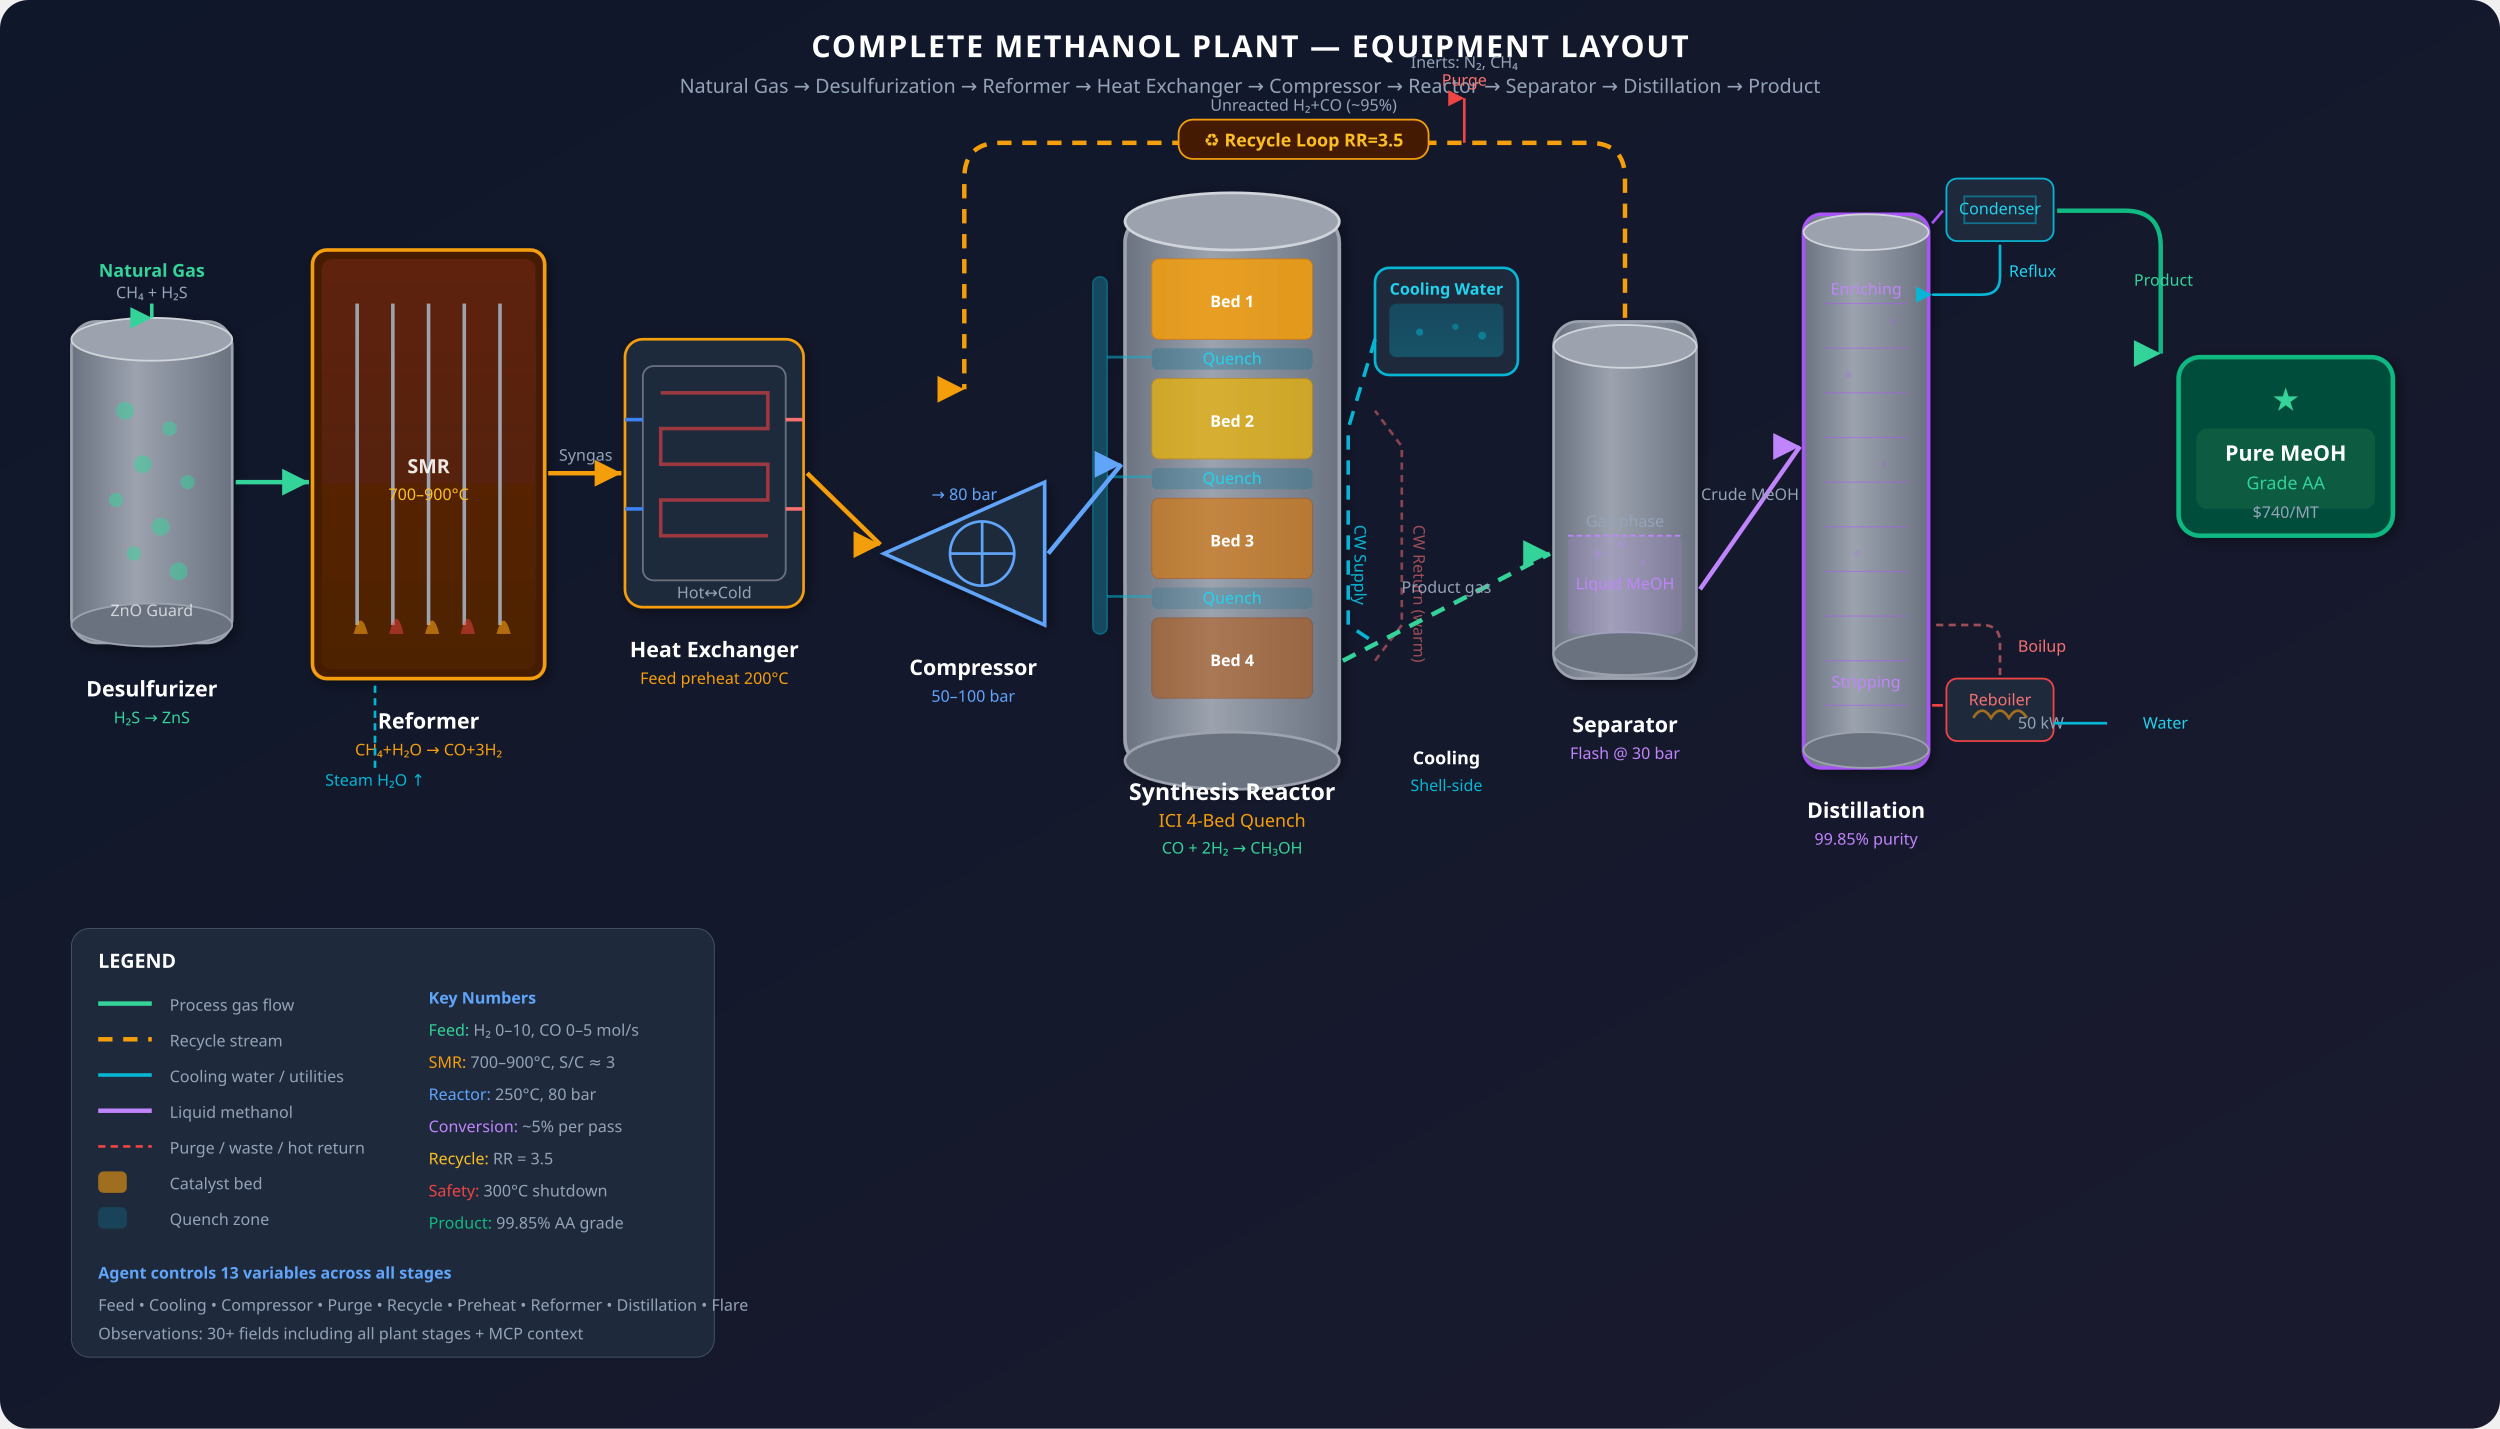
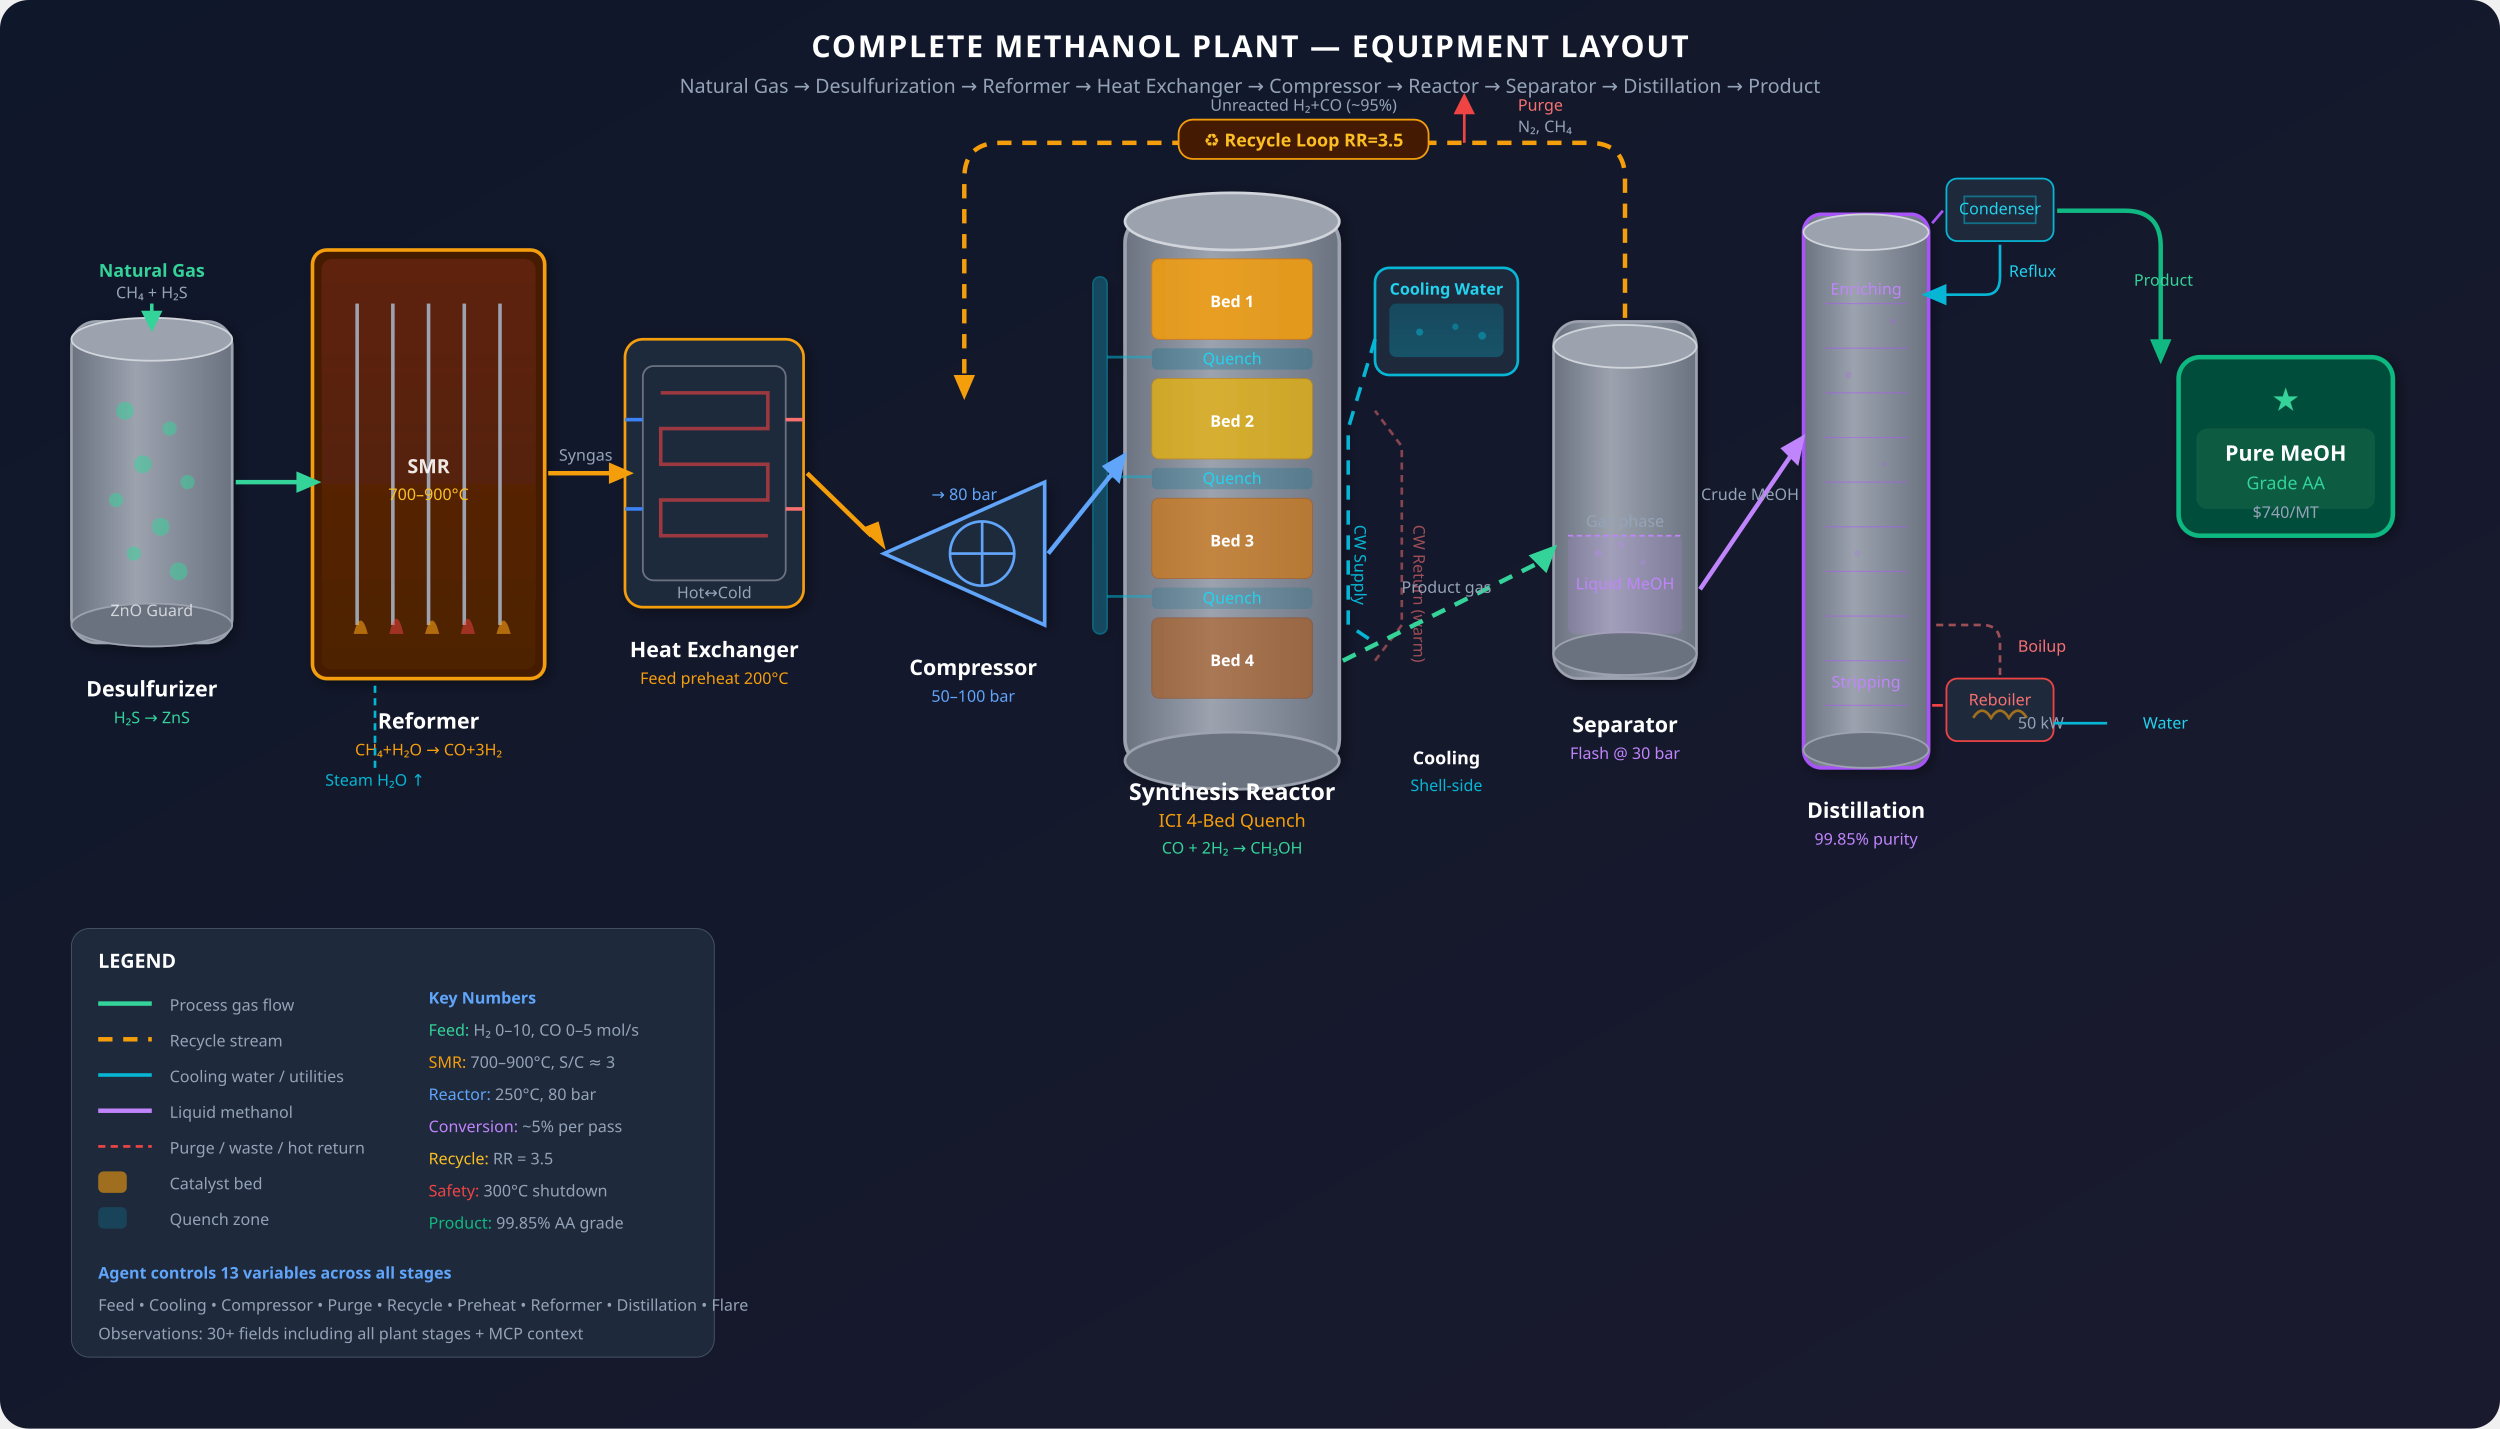
<svg xmlns="http://www.w3.org/2000/svg" viewBox="0 0 1400 800" width="1400" height="800">
  <defs>
    <linearGradient id="epBg" x1="0%" y1="0%" x2="100%" y2="100%">
      <stop offset="0%" stop-color="#0f172a" />
      <stop offset="100%" stop-color="#1a1a2e" />
    </linearGradient>
    <linearGradient id="vesselMetal" x1="0%" y1="0%" x2="100%" y2="0%">
      <stop offset="0%" stop-color="#6b7280" />
      <stop offset="40%" stop-color="#9ca3af" />
      <stop offset="100%" stop-color="#6b7280" />
    </linearGradient>
    <linearGradient id="hotGrad" x1="0%" y1="0%" x2="0%" y2="100%">
      <stop offset="0%" stop-color="#ef4444" stop-opacity="0.15" />
      <stop offset="100%" stop-color="#f59e0b" stop-opacity="0.05" />
    </linearGradient>
    <linearGradient id="coolGrad" x1="0%" y1="0%" x2="0%" y2="100%">
      <stop offset="0%" stop-color="#06b6d4" stop-opacity="0.15" />
      <stop offset="100%" stop-color="#3b82f6" stop-opacity="0.05" />
    </linearGradient>
    <linearGradient id="waterGrad" x1="0%" y1="0%" x2="0%" y2="100%">
      <stop offset="0%" stop-color="#0891b2" />
      <stop offset="100%" stop-color="#06b6d4" />
    </linearGradient>
-     <marker id="epArr" viewBox="0 0 10 10" refX="10" refY="5" markerWidth="6" markerHeight="6" orient="auto-start-auto">
-       <path d="M 0 0 L 10 5 L 0 10 z" fill="#34d399" />
-     </marker>
-     <marker id="epArrA" viewBox="0 0 10 10" refX="10" refY="5" markerWidth="6" markerHeight="6" orient="auto-start-auto">
-       <path d="M 0 0 L 10 5 L 0 10 z" fill="#f59e0b" />
-     </marker>
-     <marker id="epArrB" viewBox="0 0 10 10" refX="10" refY="5" markerWidth="6" markerHeight="6" orient="auto-start-auto">
-       <path d="M 0 0 L 10 5 L 0 10 z" fill="#60a5fa" />
-     </marker>
-     <marker id="epArrC" viewBox="0 0 10 10" refX="10" refY="5" markerWidth="6" markerHeight="6" orient="auto-start-auto">
-       <path d="M 0 0 L 10 5 L 0 10 z" fill="#06b6d4" />
-     </marker>
-     <marker id="epArrP" viewBox="0 0 10 10" refX="10" refY="5" markerWidth="6" markerHeight="6" orient="auto-start-auto">
-       <path d="M 0 0 L 10 5 L 0 10 z" fill="#c084fc" />
-     </marker>
-     <marker id="epArrR" viewBox="0 0 10 10" refX="10" refY="5" markerWidth="6" markerHeight="6" orient="auto-start-auto">
-       <path d="M 0 0 L 10 5 L 0 10 z" fill="#ef4444" />
-     </marker>
    <filter id="eqSh">
      <feDropShadow dx="2" dy="2" stdDeviation="4" flood-opacity="0.4" />
    </filter>
    <style>
      @keyframes flowDot { to { stroke-dashoffset: -20; } }
      @keyframes steamRise { 0% { transform: translateY(0); opacity:0.5; } 100% { transform: translateY(-18px); opacity:0; } }
      @keyframes waterDrip { 0% { transform: translateY(0); opacity:0.6; } 100% { transform: translateY(12px); opacity:0; } }
      .flow-anim { stroke-dasharray: 8 6; animation: flowDot 1.5s linear infinite; }
      .steam { animation: steamRise 2s ease-out infinite; }
      .drip { animation: waterDrip 2.5s ease-in infinite; }
    </style>
  </defs>
  <rect width="1400" height="800" fill="url(#epBg)" rx="16" />
  <text x="700" y="32" font-family="'Segoe UI',system-ui,sans-serif" font-size="17" fill="white" text-anchor="middle" font-weight="700" letter-spacing="1">COMPLETE METHANOL PLANT — EQUIPMENT LAYOUT</text>
  <text x="700" y="52" font-family="'Segoe UI',sans-serif" font-size="11" fill="#94a3b8" text-anchor="middle">Natural Gas → Desulfurization → Reformer → Heat Exchanger → Compressor → Reactor → Separator → Distillation → Product</text>
  <g transform="translate(40, 180)" filter="url(#eqSh)">
    <rect width="90" height="180" rx="14" fill="url(#vesselMetal)" stroke="#9ca3af" stroke-width="1.5" />
    <ellipse cx="45" cy="10" rx="45" ry="12" fill="#9ca3af" stroke="#d1d5db" stroke-width="1" />
    <ellipse cx="45" cy="170" rx="45" ry="12" fill="#6b7280" stroke="#9ca3af" stroke-width="1" />
    <g opacity="0.5">
      <circle cx="30" cy="50" r="5" fill="#34d399" />
      <circle cx="55" cy="60" r="4" fill="#34d399" />
      <circle cx="40" cy="80" r="5" fill="#34d399" />
      <circle cx="65" cy="90" r="4" fill="#34d399" />
      <circle cx="25" cy="100" r="4" fill="#34d399" />
      <circle cx="50" cy="115" r="5" fill="#34d399" />
      <circle cx="35" cy="130" r="4" fill="#34d399" />
      <circle cx="60" cy="140" r="5" fill="#34d399" />
    </g>
    <text x="45" y="165" font-family="'Segoe UI',sans-serif" font-size="9" fill="white" text-anchor="middle" opacity="0.7">ZnO Guard</text>
  </g>
  <text x="85" y="390" font-family="'Segoe UI',sans-serif" font-size="12" fill="white" text-anchor="middle" font-weight="700">Desulfurizer</text>
  <text x="85" y="405" font-family="'Segoe UI',sans-serif" font-size="9" fill="#34d399" text-anchor="middle">H₂S → ZnS</text>
  <text x="85" y="155" font-family="'Segoe UI',sans-serif" font-size="10" fill="#34d399" text-anchor="middle" font-weight="600">Natural Gas</text>
  <text x="85" y="167" font-family="'Segoe UI',sans-serif" font-size="9" fill="#94a3b8" text-anchor="middle">CH₄ + H₂S</text>
-   <line x1="85" y1="170" x2="85" y2="178" stroke="#34d399" stroke-width="2" marker-end="url(#epArr)" />
+   <line x1="85" y1="170" x2="85" y2="176" stroke="#34d399" stroke-width="2" />
+   <polygon points="79,174 85,186 91,174" fill="#34d399" />
  <g transform="translate(175, 140)" filter="url(#eqSh)">
    <rect width="130" height="240" rx="8" fill="#451a03" stroke="#f59e0b" stroke-width="2" />
    <rect x="5" y="5" width="120" height="230" rx="6" fill="url(#hotGrad)" />
    <g stroke="#9ca3af" stroke-width="2" fill="none">
      <line x1="25" y1="30" x2="25" y2="210" />
      <line x1="45" y1="30" x2="45" y2="210" />
      <line x1="65" y1="30" x2="65" y2="210" />
      <line x1="85" y1="30" x2="85" y2="210" />
      <line x1="105" y1="30" x2="105" y2="210" />
    </g>
    <g>
      <path d="M 23,215 Q 27,200 31,215" fill="#f59e0b" opacity="0.6" />
      <path d="M 43,215 Q 47,198 51,215" fill="#ef4444" opacity="0.5" />
      <path d="M 63,215 Q 67,200 71,215" fill="#f59e0b" opacity="0.6" />
      <path d="M 83,215 Q 87,198 91,215" fill="#ef4444" opacity="0.5" />
      <path d="M 103,215 Q 107,200 111,215" fill="#f59e0b" opacity="0.6" />
    </g>
    <text x="65" y="125" font-family="'Segoe UI',sans-serif" font-size="11" fill="white" text-anchor="middle" font-weight="700" opacity="0.9">SMR</text>
    <text x="65" y="140" font-family="'Segoe UI',sans-serif" font-size="9" fill="#fbbf24" text-anchor="middle">700–900°C</text>
  </g>
  <text x="240" y="408" font-family="'Segoe UI',sans-serif" font-size="12" fill="white" text-anchor="middle" font-weight="700">Reformer</text>
  <text x="240" y="423" font-family="'Segoe UI',sans-serif" font-size="9" fill="#f59e0b" text-anchor="middle">CH₄+H₂O → CO+3H₂</text>
  <text x="210" y="440" font-family="'Segoe UI',sans-serif" font-size="9" fill="#06b6d4" text-anchor="middle">Steam H₂O ↑</text>
  <line x1="210" y1="430" x2="210" y2="383" stroke="#06b6d4" stroke-width="1.5" stroke-dasharray="4 3" />
-   <line x1="132" y1="270" x2="173" y2="270" stroke="#34d399" stroke-width="2.5" marker-end="url(#epArr)" />
+   <line x1="132" y1="270" x2="168" y2="270" stroke="#34d399" stroke-width="2.5" />
+   <polygon points="166,264 180,270 166,276" fill="#34d399" />
  <g transform="translate(350, 190)" filter="url(#eqSh)">
    <rect width="100" height="150" rx="10" fill="#1e293b" stroke="#f59e0b" stroke-width="1.5" />
    <rect x="10" y="15" width="80" height="120" rx="6" fill="none" stroke="#6b7280" stroke-width="1" />
    <path d="M 20,30 L 80,30 L 80,50 L 20,50 L 20,70 L 80,70 L 80,90 L 20,90 L 20,110 L 80,110" fill="none" stroke="#ef4444" stroke-width="2" opacity="0.6" />
    <line x1="0" y1="45" x2="10" y2="45" stroke="#3b82f6" stroke-width="2" />
    <line x1="0" y1="95" x2="10" y2="95" stroke="#3b82f6" stroke-width="2" />
    <line x1="90" y1="45" x2="100" y2="45" stroke="#f87171" stroke-width="2" />
    <line x1="90" y1="95" x2="100" y2="95" stroke="#f87171" stroke-width="2" />
    <text x="50" y="145" font-family="'Segoe UI',sans-serif" font-size="9" fill="#94a3b8" text-anchor="middle">Hot↔Cold</text>
  </g>
  <text x="400" y="368" font-family="'Segoe UI',sans-serif" font-size="12" fill="white" text-anchor="middle" font-weight="700">Heat Exchanger</text>
  <text x="400" y="383" font-family="'Segoe UI',sans-serif" font-size="9" fill="#f59e0b" text-anchor="middle">Feed preheat 200°C</text>
-   <line x1="307" y1="265" x2="348" y2="265" stroke="#f59e0b" stroke-width="2.5" marker-end="url(#epArrA)" />
+   <line x1="307" y1="265" x2="343" y2="265" stroke="#f59e0b" stroke-width="2.5" />
+   <polygon points="341,259 355,265 341,271" fill="#f59e0b" />
  <text x="328" y="258" font-family="'Segoe UI',sans-serif" font-size="9" fill="#94a3b8" text-anchor="middle">Syngas</text>
  <g transform="translate(495, 220)" filter="url(#eqSh)">
    <polygon points="0,90 90,50 90,130" fill="#1e293b" stroke="#60a5fa" stroke-width="2" />
    <circle cx="55" cy="90" r="18" fill="none" stroke="#60a5fa" stroke-width="1.5" />
    <line x1="55" y1="72" x2="55" y2="108" stroke="#60a5fa" stroke-width="1.5" />
    <line x1="37" y1="90" x2="73" y2="90" stroke="#60a5fa" stroke-width="1.5" />
    <text x="45" y="60" font-family="'Segoe UI',sans-serif" font-size="9" fill="#60a5fa" text-anchor="middle">→ 80 bar</text>
  </g>
  <text x="545" y="378" font-family="'Segoe UI',sans-serif" font-size="12" fill="white" text-anchor="middle" font-weight="700">Compressor</text>
  <text x="545" y="393" font-family="'Segoe UI',sans-serif" font-size="9" fill="#60a5fa" text-anchor="middle">50–100 bar</text>
-   <line x1="452" y1="265" x2="493" y2="305" stroke="#f59e0b" stroke-width="2.5" marker-end="url(#epArrA)" />
+   <line x1="452" y1="265" x2="488" y2="300" stroke="#f59e0b" stroke-width="2.5" />
+   <polygon points="482,296 496,308 492,292" fill="#f59e0b" />
  <g transform="translate(630, 100)" filter="url(#eqSh)">
    <rect x="0" y="20" width="120" height="310" rx="16" fill="url(#vesselMetal)" stroke="#9ca3af" stroke-width="2" />
    <ellipse cx="60" cy="24" rx="60" ry="16" fill="#9ca3af" stroke="#d1d5db" stroke-width="1.5" />
    <ellipse cx="60" cy="326" rx="60" ry="16" fill="#6b7280" stroke="#9ca3af" stroke-width="1.5" />
    <rect x="15" y="45" width="90" height="45" rx="4" fill="#f59e0b" opacity="0.85" stroke="#d97706" stroke-width="0.5" />
    <text x="60" y="72" font-family="'Segoe UI',sans-serif" font-size="9" fill="white" text-anchor="middle" font-weight="600">Bed 1</text>
    <rect x="15" y="95" width="90" height="12" rx="3" fill="#0e7490" opacity="0.35" />
    <text x="60" y="104" font-family="'Segoe UI',sans-serif" font-size="9" fill="#22d3ee" text-anchor="middle">Quench</text>
    <rect x="15" y="112" width="90" height="45" rx="4" fill="#eab308" opacity="0.75" stroke="#ca8a04" stroke-width="0.5" />
    <text x="60" y="139" font-family="'Segoe UI',sans-serif" font-size="9" fill="white" text-anchor="middle" font-weight="600">Bed 2</text>
    <rect x="15" y="162" width="90" height="12" rx="3" fill="#0e7490" opacity="0.3" />
    <text x="60" y="171" font-family="'Segoe UI',sans-serif" font-size="9" fill="#22d3ee" text-anchor="middle">Quench</text>
    <rect x="15" y="179" width="90" height="45" rx="4" fill="#d97706" opacity="0.65" stroke="#b45309" stroke-width="0.5" />
    <text x="60" y="206" font-family="'Segoe UI',sans-serif" font-size="9" fill="white" text-anchor="middle" font-weight="600">Bed 3</text>
    <rect x="15" y="229" width="90" height="12" rx="3" fill="#0e7490" opacity="0.25" />
    <text x="60" y="238" font-family="'Segoe UI',sans-serif" font-size="9" fill="#22d3ee" text-anchor="middle">Quench</text>
    <rect x="15" y="246" width="90" height="45" rx="4" fill="#b45309" opacity="0.55" stroke="#92400e" stroke-width="0.5" />
    <text x="60" y="273" font-family="'Segoe UI',sans-serif" font-size="9" fill="white" text-anchor="middle" font-weight="600">Bed 4</text>
    <rect x="-18" y="55" width="8" height="200" rx="4" fill="#0e7490" stroke="#06b6d4" stroke-width="0.8" opacity="0.5" />
    <line x1="-10" y1="100" x2="15" y2="100" stroke="#06b6d4" stroke-width="1.5" opacity="0.5" />
    <line x1="-10" y1="167" x2="15" y2="167" stroke="#06b6d4" stroke-width="1.5" opacity="0.5" />
    <line x1="-10" y1="234" x2="15" y2="234" stroke="#06b6d4" stroke-width="1.5" opacity="0.5" />
  </g>
  <text x="690" y="448" font-family="'Segoe UI',sans-serif" font-size="13" fill="white" text-anchor="middle" font-weight="700">Synthesis Reactor</text>
  <text x="690" y="463" font-family="'Segoe UI',sans-serif" font-size="10" fill="#f59e0b" text-anchor="middle">ICI 4-Bed Quench</text>
  <text x="690" y="478" font-family="'Segoe UI',sans-serif" font-size="9" fill="#34d399" text-anchor="middle">CO + 2H₂ → CH₃OH</text>
-   <line x1="587" y1="310" x2="628" y2="260" stroke="#60a5fa" stroke-width="2.5" marker-end="url(#epArrB)" />
+   <line x1="587" y1="310" x2="623" y2="265" stroke="#60a5fa" stroke-width="2.5" />
+   <polygon points="617,261 631,253 627,271" fill="#60a5fa" />
  <g transform="translate(770, 150)">
    <rect width="80" height="60" rx="8" fill="#1e293b" stroke="#06b6d4" stroke-width="1.5" />
    <rect x="8" y="20" width="64" height="30" rx="4" fill="url(#waterGrad)" opacity="0.3" />
    <circle cx="25" cy="36" r="2" fill="#06b6d4" opacity="0.5" class="drip" />
    <circle cx="45" cy="33" r="1.8" fill="#06b6d4" opacity="0.4" class="drip" style="animation-delay:0.8s" />
    <circle cx="60" cy="38" r="2.2" fill="#06b6d4" opacity="0.45" class="drip" style="animation-delay:1.5s" />
    <text x="40" y="15" font-family="'Segoe UI',sans-serif" font-size="9" fill="#22d3ee" text-anchor="middle" font-weight="600">Cooling Water</text>
  </g>
  <path d="M 770,190 L 755,240 L 755,350 L 770,360" fill="none" stroke="#06b6d4" stroke-width="2" class="flow-anim" />
  <text x="762" y="300" font-family="'Segoe UI',sans-serif" font-size="9" fill="#06b6d4" writing-mode="tb" text-anchor="middle">CW Supply</text>
  <path d="M 770,370 L 785,350 L 785,250 L 770,230" fill="none" stroke="#f87171" stroke-width="1.5" stroke-dasharray="4 3" opacity="0.5" />
  <text x="795" y="300" font-family="'Segoe UI',sans-serif" font-size="9" fill="#f87171" writing-mode="tb" text-anchor="middle" opacity="0.6">CW Return (warm)</text>
  <text x="810" y="428" font-family="'Segoe UI',sans-serif" font-size="10" fill="white" text-anchor="middle" font-weight="600">Cooling</text>
  <text x="810" y="443" font-family="'Segoe UI',sans-serif" font-size="9" fill="#06b6d4" text-anchor="middle">Shell-side</text>
  <g transform="translate(870, 180)" filter="url(#eqSh)">
    <rect width="80" height="200" rx="14" fill="url(#vesselMetal)" stroke="#9ca3af" stroke-width="1.5" />
    <ellipse cx="40" cy="14" rx="40" ry="12" fill="#9ca3af" stroke="#d1d5db" stroke-width="1" />
    <ellipse cx="40" cy="186" rx="40" ry="12" fill="#6b7280" stroke="#9ca3af" stroke-width="1" />
    <rect x="8" y="120" width="64" height="55" rx="4" fill="#c084fc" opacity="0.15" />
    <line x1="8" y1="120" x2="72" y2="120" stroke="#c084fc" stroke-width="1" stroke-dasharray="3 2" />
    <text x="40" y="115" font-family="'Segoe UI',sans-serif" font-size="9" fill="#94a3b8" text-anchor="middle">Gas phase</text>
    <text x="40" y="150" font-family="'Segoe UI',sans-serif" font-size="9" fill="#c084fc" text-anchor="middle">Liquid MeOH</text>
    <circle cx="25" cy="130" r="2" fill="#c084fc" opacity="0.3" class="steam" />
    <circle cx="50" cy="135" r="1.5" fill="#c084fc" opacity="0.25" class="steam" style="animation-delay:0.6s" />
    <circle cx="38" cy="125" r="1.8" fill="#c084fc" opacity="0.28" class="steam" style="animation-delay:1.2s" />
  </g>
  <text x="910" y="410" font-family="'Segoe UI',sans-serif" font-size="12" fill="white" text-anchor="middle" font-weight="700">Separator</text>
  <text x="910" y="425" font-family="'Segoe UI',sans-serif" font-size="9" fill="#c084fc" text-anchor="middle">Flash @ 30 bar</text>
-   <line x1="752" y1="370" x2="868" y2="310" stroke="#34d399" stroke-width="2.5" class="flow-anim" marker-end="url(#epArr)" />
+   <line x1="752" y1="370" x2="862" y2="315" stroke="#34d399" stroke-width="2.5" class="flow-anim" />
+   <polygon points="856,311 872,305 866,321" fill="#34d399" />
  <text x="810" y="332" font-family="'Segoe UI',sans-serif" font-size="9" fill="#94a3b8" text-anchor="middle">Product gas</text>
-   <path d="M 910,178 L 910,100 Q 910,80 890,80 L 560,80 Q 540,80 540,100 L 540,218" fill="none" stroke="#f59e0b" stroke-width="2.5" class="flow-anim" marker-end="url(#epArrA)" />
+   <path d="M 910,178 L 910,100 Q 910,80 890,80 L 560,80 Q 540,80 540,100 L 540,212" fill="none" stroke="#f59e0b" stroke-width="2.5" class="flow-anim" />
+   <polygon points="534,210 540,224 546,210" fill="#f59e0b" />
  <rect x="660" y="67" width="140" height="22" rx="8" fill="#451a03" stroke="#f59e0b" stroke-width="1" />
  <text x="730" y="82" font-family="'Segoe UI',sans-serif" font-size="10" fill="#fbbf24" text-anchor="middle" font-weight="600">♻ Recycle Loop RR=3.5</text>
  <text x="730" y="62" font-family="'Segoe UI',sans-serif" font-size="9" fill="#94a3b8" text-anchor="middle">Unreacted H₂+CO (~95%)</text>
-   <line x1="820" y1="80" x2="820" y2="55" stroke="#ef4444" stroke-width="1.5" marker-end="url(#epArrR)" />
-   <text x="820" y="48" font-family="'Segoe UI',sans-serif" font-size="9" fill="#f87171" text-anchor="middle">Purge</text>
-   <text x="820" y="38" font-family="'Segoe UI',sans-serif" font-size="9" fill="#94a3b8" text-anchor="middle">Inerts: N₂, CH₄</text>
+   <line x1="820" y1="80" x2="820" y2="62" stroke="#ef4444" stroke-width="1.5" />
+   <polygon points="814,64 820,52 826,64" fill="#ef4444" />
+   <text x="850" y="62" font-family="'Segoe UI',sans-serif" font-size="9" fill="#f87171">Purge</text>
+   <text x="850" y="74" font-family="'Segoe UI',sans-serif" font-size="9" fill="#94a3b8">N₂, CH₄</text>
  <g transform="translate(1010, 120)" filter="url(#eqSh)">
    <rect width="70" height="310" rx="10" fill="url(#vesselMetal)" stroke="#a855f7" stroke-width="2" />
    <ellipse cx="35" cy="10" rx="35" ry="10" fill="#9ca3af" stroke="#d1d5db" stroke-width="1" />
    <ellipse cx="35" cy="300" rx="35" ry="10" fill="#6b7280" stroke="#9ca3af" stroke-width="1" />
    <g stroke="#a855f7" stroke-width="0.7" opacity="0.5">
      <line x1="12" y1="50" x2="58" y2="50" />
      <line x1="12" y1="75" x2="58" y2="75" />
      <line x1="12" y1="100" x2="58" y2="100" />
      <line x1="12" y1="125" x2="58" y2="125" />
      <line x1="12" y1="150" x2="58" y2="150" />
      <line x1="12" y1="175" x2="58" y2="175" />
      <line x1="12" y1="200" x2="58" y2="200" />
      <line x1="12" y1="225" x2="58" y2="225" />
      <line x1="12" y1="250" x2="58" y2="250" />
      <line x1="12" y1="275" x2="58" y2="275" />
    </g>
    <circle cx="25" cy="90" r="2" fill="#a855f7" opacity="0.2" class="steam" />
    <circle cx="45" cy="140" r="1.5" fill="#a855f7" opacity="0.18" class="steam" style="animation-delay:0.5s" />
    <circle cx="30" cy="190" r="2" fill="#a855f7" opacity="0.15" class="steam" style="animation-delay:1s" />
    <circle cx="50" cy="60" r="1.8" fill="#a855f7" opacity="0.22" class="steam" style="animation-delay:1.5s" />
    <text x="35" y="45" font-family="'Segoe UI',sans-serif" font-size="9" fill="#c084fc" text-anchor="middle">Enriching</text>
    <text x="35" y="265" font-family="'Segoe UI',sans-serif" font-size="9" fill="#c084fc" text-anchor="middle">Stripping</text>
  </g>
  <text x="1045" y="458" font-family="'Segoe UI',sans-serif" font-size="12" fill="white" text-anchor="middle" font-weight="700">Distillation</text>
  <text x="1045" y="473" font-family="'Segoe UI',sans-serif" font-size="9" fill="#c084fc" text-anchor="middle">99.85% purity</text>
  <g transform="translate(1090, 100)">
    <rect width="60" height="35" rx="6" fill="#1e293b" stroke="#06b6d4" stroke-width="1" />
    <path d="M 10,10 L 50,10 L 50,25 L 10,25 Z" fill="none" stroke="#06b6d4" stroke-width="1" opacity="0.5" />
    <text x="30" y="20" font-family="'Segoe UI',sans-serif" font-size="9" fill="#22d3ee" text-anchor="middle">Condenser</text>
  </g>
  <line x1="1082" y1="125" x2="1088" y2="118" stroke="#a855f7" stroke-width="1.5" />
-   <path d="M 1120,137 L 1120,155 Q 1120,165 1110,165 L 1082,165" fill="none" stroke="#06b6d4" stroke-width="1.5" marker-end="url(#epArrC)" />
+   <path d="M 1120,137 L 1120,155 Q 1120,165 1112,165 L 1088,165" fill="none" stroke="#06b6d4" stroke-width="1.5" />
+   <polygon points="1090,159 1076,165 1090,171" fill="#06b6d4" />
  <text x="1125" y="155" font-family="'Segoe UI',sans-serif" font-size="9" fill="#22d3ee">Reflux</text>
  <g transform="translate(1090, 380)">
    <rect width="60" height="35" rx="6" fill="#1e293b" stroke="#ef4444" stroke-width="1" />
    <path d="M 15,22 Q 20,14 25,22 Q 30,14 35,22 Q 40,14 45,22" fill="none" stroke="#f59e0b" stroke-width="1.5" opacity="0.6" />
    <text x="30" y="15" font-family="'Segoe UI',sans-serif" font-size="9" fill="#f87171" text-anchor="middle">Reboiler</text>
  </g>
  <line x1="1082" y1="395" x2="1088" y2="395" stroke="#ef4444" stroke-width="1.5" />
  <path d="M 1120,378 L 1120,360 Q 1120,350 1110,350 L 1082,350" fill="none" stroke="#f87171" stroke-width="1.5" stroke-dasharray="4 3" opacity="0.6" />
  <text x="1130" y="365" font-family="'Segoe UI',sans-serif" font-size="9" fill="#f87171">Boilup</text>
  <text x="1130" y="408" font-family="'Segoe UI',sans-serif" font-size="9" fill="#94a3b8">50 kW</text>
-   <line x1="952" y1="330" x2="1008" y2="250" stroke="#c084fc" stroke-width="2.5" marker-end="url(#epArrP)" />
+   <line x1="952" y1="330" x2="1003" y2="255" stroke="#c084fc" stroke-width="2.5" />
+   <polygon points="997,251 1011,243 1007,261" fill="#c084fc" />
  <text x="980" y="280" font-family="'Segoe UI',sans-serif" font-size="9" fill="#94a3b8" text-anchor="middle">Crude MeOH</text>
  <line x1="1150" y1="405" x2="1180" y2="405" stroke="#06b6d4" stroke-width="1.5" />
  <text x="1200" y="408" font-family="'Segoe UI',sans-serif" font-size="9" fill="#22d3ee">Water</text>
  <g transform="translate(1220, 200)" filter="url(#eqSh)">
    <rect width="120" height="100" rx="12" fill="#064e3b" stroke="#10b981" stroke-width="2.5" />
    <rect x="10" y="40" width="100" height="45" rx="6" fill="#10b981" opacity="0.12" />
    <text x="60" y="30" font-family="'Segoe UI',sans-serif" font-size="18" fill="#34d399" text-anchor="middle">★</text>
    <text x="60" y="58" font-family="'Segoe UI',sans-serif" font-size="12" fill="white" text-anchor="middle" font-weight="700">Pure MeOH</text>
    <text x="60" y="74" font-family="'Segoe UI',sans-serif" font-size="10" fill="#34d399" text-anchor="middle">Grade AA</text>
    <text x="60" y="90" font-family="'Segoe UI',sans-serif" font-size="9" fill="#94a3b8" text-anchor="middle">$740/MT</text>
  </g>
-   <path d="M 1152,118 L 1190,118 Q 1210,118 1210,138 L 1210,198" fill="none" stroke="#10b981" stroke-width="2.5" marker-end="url(#epArr)" />
+   <path d="M 1152,118 L 1190,118 Q 1210,118 1210,138 L 1210,192" fill="none" stroke="#10b981" stroke-width="2.5" />
+   <polygon points="1204,190 1210,204 1216,190" fill="#10b981" />
  <text x="1195" y="160" font-family="'Segoe UI',sans-serif" font-size="9" fill="#34d399">Product</text>
  <g transform="translate(40, 520)">
    <rect width="360" height="240" rx="10" fill="#1e293b" stroke="#475569" stroke-width="0.5" />
    <text x="15" y="22" font-family="'Segoe UI',sans-serif" font-size="11" fill="white" font-weight="700">LEGEND</text>
    <g font-family="'Segoe UI',sans-serif" font-size="9" fill="#94a3b8">
      <line x1="15" y1="42" x2="45" y2="42" stroke="#34d399" stroke-width="2.5" />
      <text x="55" y="46">Process gas flow</text>
      <line x1="15" y1="62" x2="45" y2="62" stroke="#f59e0b" stroke-width="2.5" stroke-dasharray="8 6" />
      <text x="55" y="66">Recycle stream</text>
      <line x1="15" y1="82" x2="45" y2="82" stroke="#06b6d4" stroke-width="2" />
      <text x="55" y="86">Cooling water / utilities</text>
      <line x1="15" y1="102" x2="45" y2="102" stroke="#c084fc" stroke-width="2.5" />
      <text x="55" y="106">Liquid methanol</text>
      <line x1="15" y1="122" x2="45" y2="122" stroke="#ef4444" stroke-width="1.5" stroke-dasharray="4 3" />
      <text x="55" y="126">Purge / waste / hot return</text>
      <rect x="15" y="136" width="16" height="12" rx="3" fill="#f59e0b" opacity="0.6" />
      <text x="55" y="146">Catalyst bed</text>
      <rect x="15" y="156" width="16" height="12" rx="3" fill="#0e7490" opacity="0.35" />
      <text x="55" y="166">Quench zone</text>
    </g>
    <text x="200" y="42" font-family="'Segoe UI',sans-serif" font-size="9" fill="#60a5fa" font-weight="600">Key Numbers</text>
    <g font-family="'Segoe UI',sans-serif" font-size="9" fill="#94a3b8" transform="translate(200, 0)">
      <text y="60">
        <tspan fill="#34d399">Feed:</tspan> H₂ 0–10, CO 0–5 mol/s</text>
      <text y="78">
        <tspan fill="#f59e0b">SMR:</tspan> 700–900°C, S/C ≈ 3</text>
      <text y="96">
        <tspan fill="#60a5fa">Reactor:</tspan> 250°C, 80 bar</text>
      <text y="114">
        <tspan fill="#c084fc">Conversion:</tspan> ~5% per pass</text>
      <text y="132">
        <tspan fill="#fbbf24">Recycle:</tspan> RR = 3.5</text>
      <text y="150">
        <tspan fill="#ef4444">Safety:</tspan> 300°C shutdown</text>
      <text y="168">
        <tspan fill="#10b981">Product:</tspan> 99.85% AA grade</text>
    </g>
    <text x="15" y="196" font-family="'Segoe UI',sans-serif" font-size="9" fill="#60a5fa" font-weight="600">Agent controls 13 variables across all stages</text>
    <text x="15" y="214" font-family="'Segoe UI',sans-serif" font-size="9" fill="#94a3b8">Feed • Cooling • Compressor • Purge • Recycle • Preheat • Reformer • Distillation • Flare</text>
    <text x="15" y="230" font-family="'Segoe UI',sans-serif" font-size="9" fill="#94a3b8">Observations: 30+ fields including all plant stages + MCP context</text>
  </g>
</svg>
